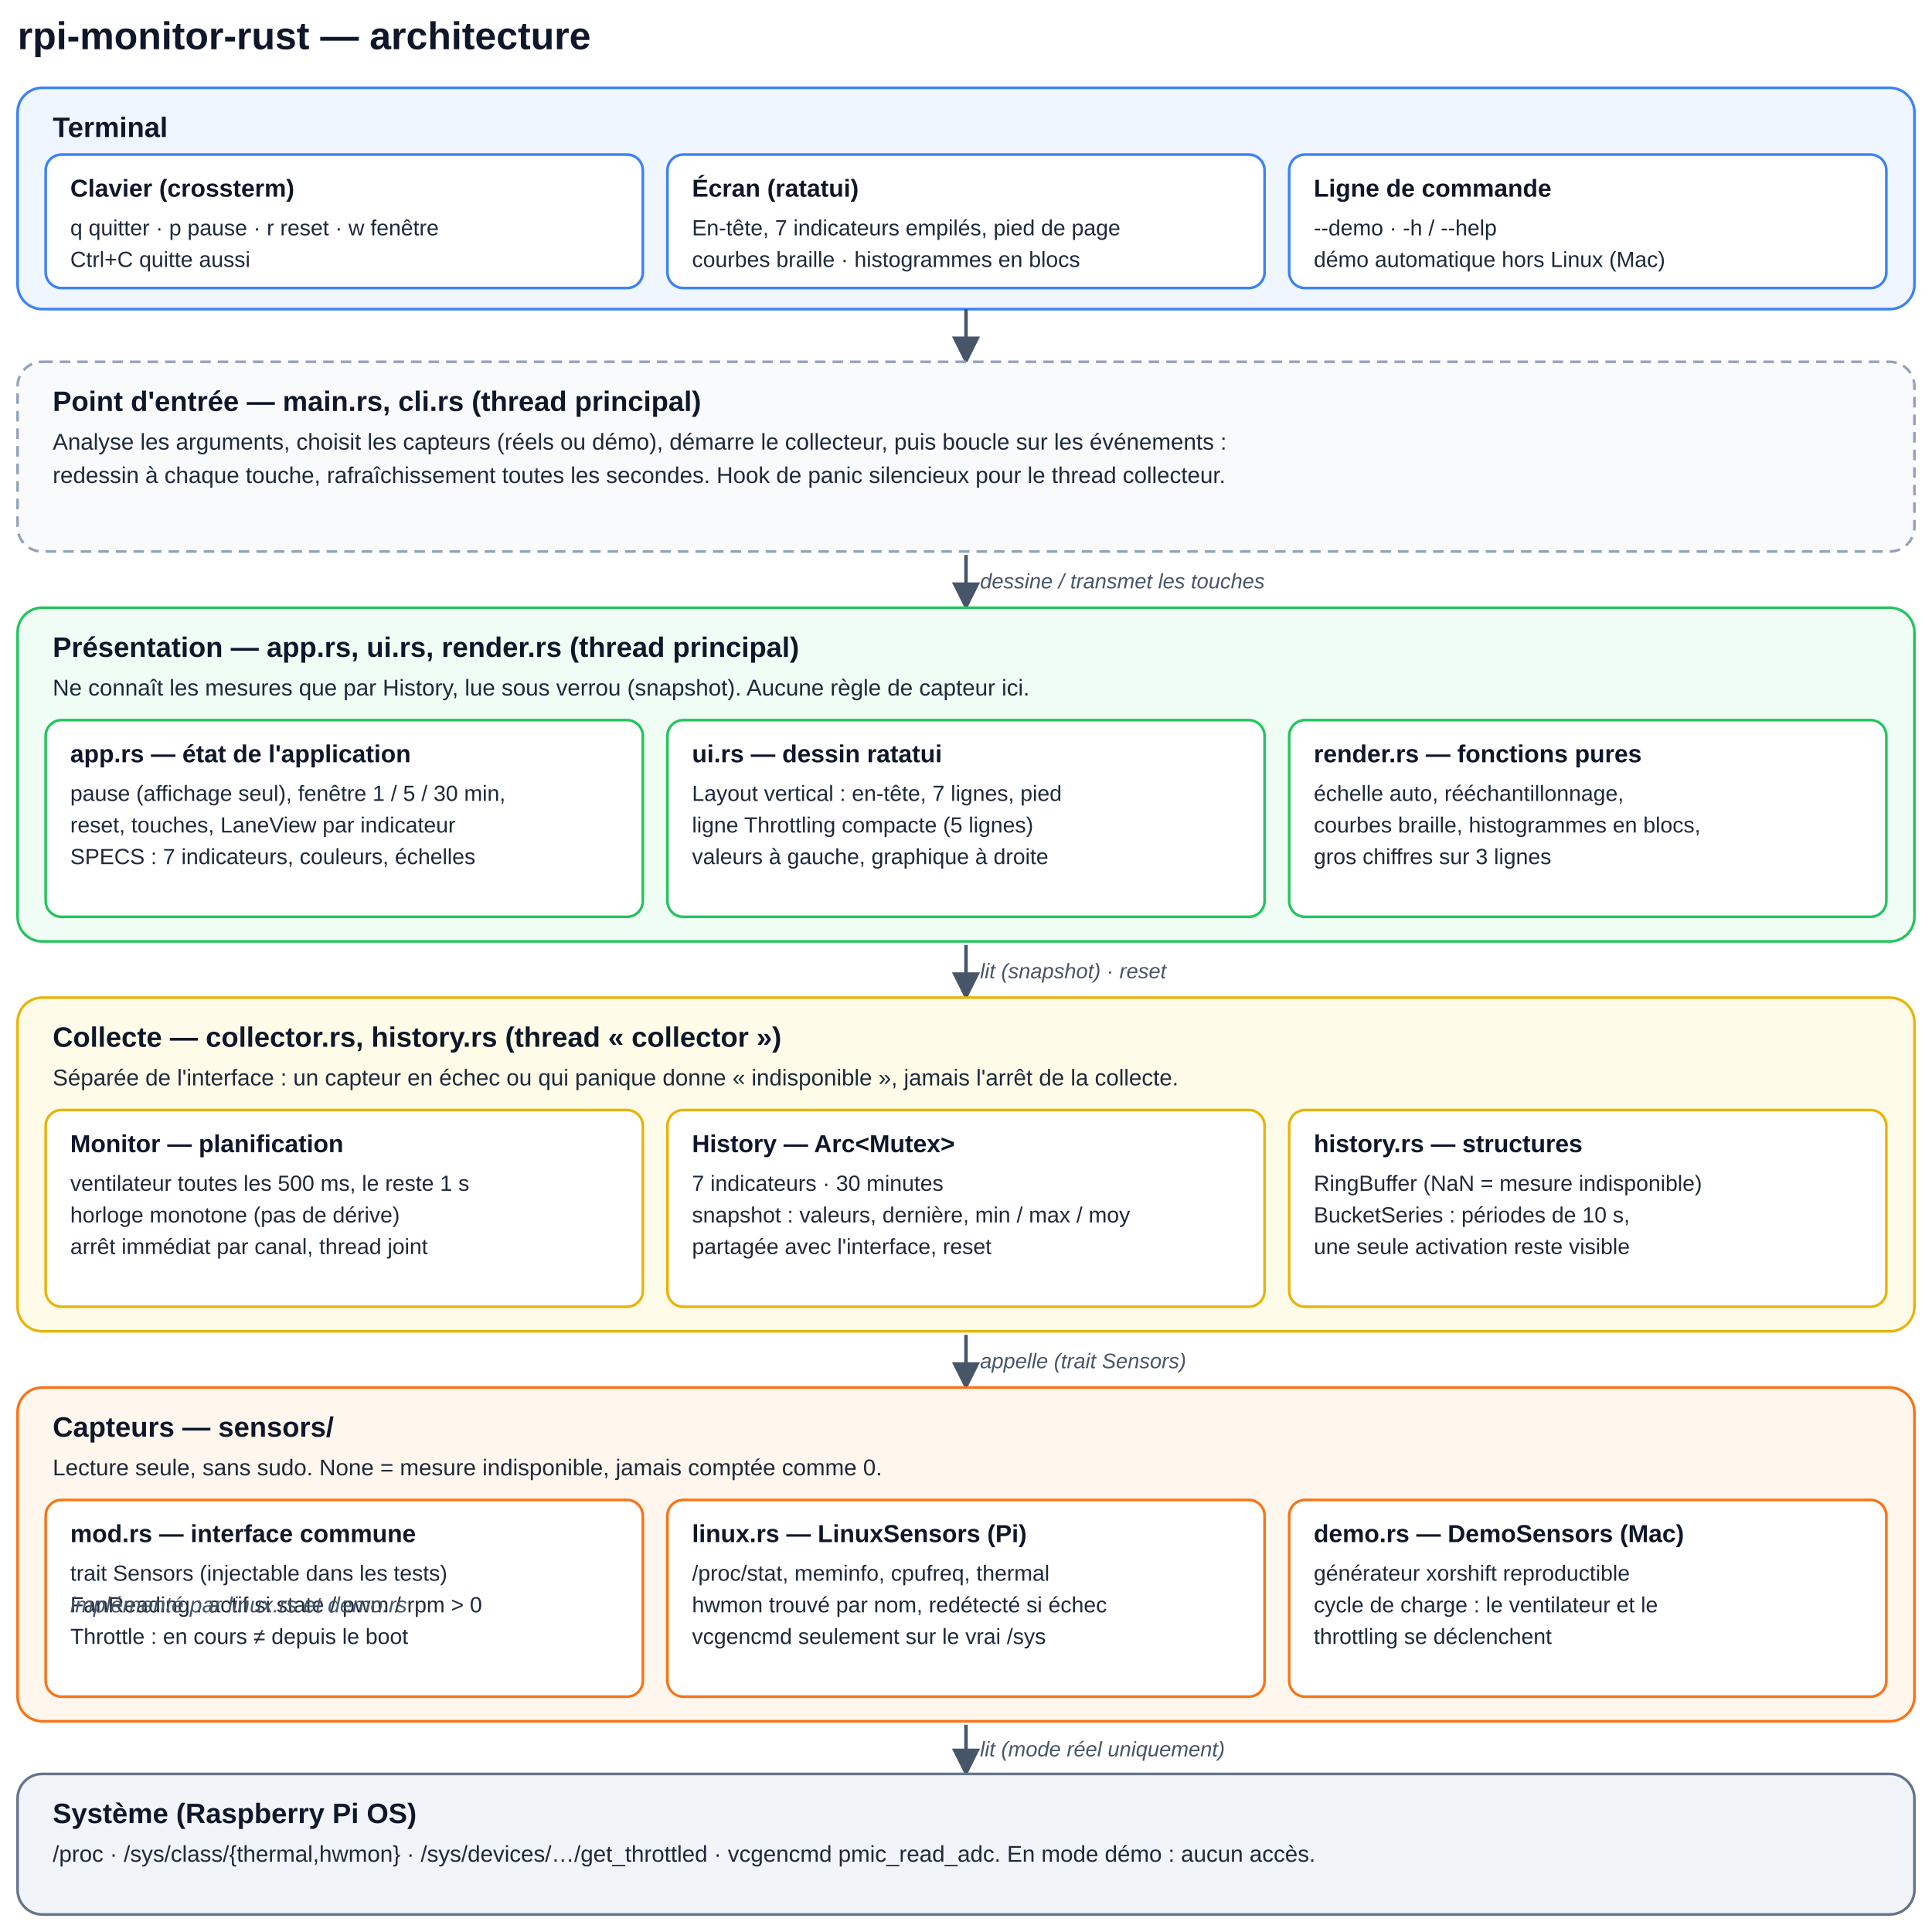
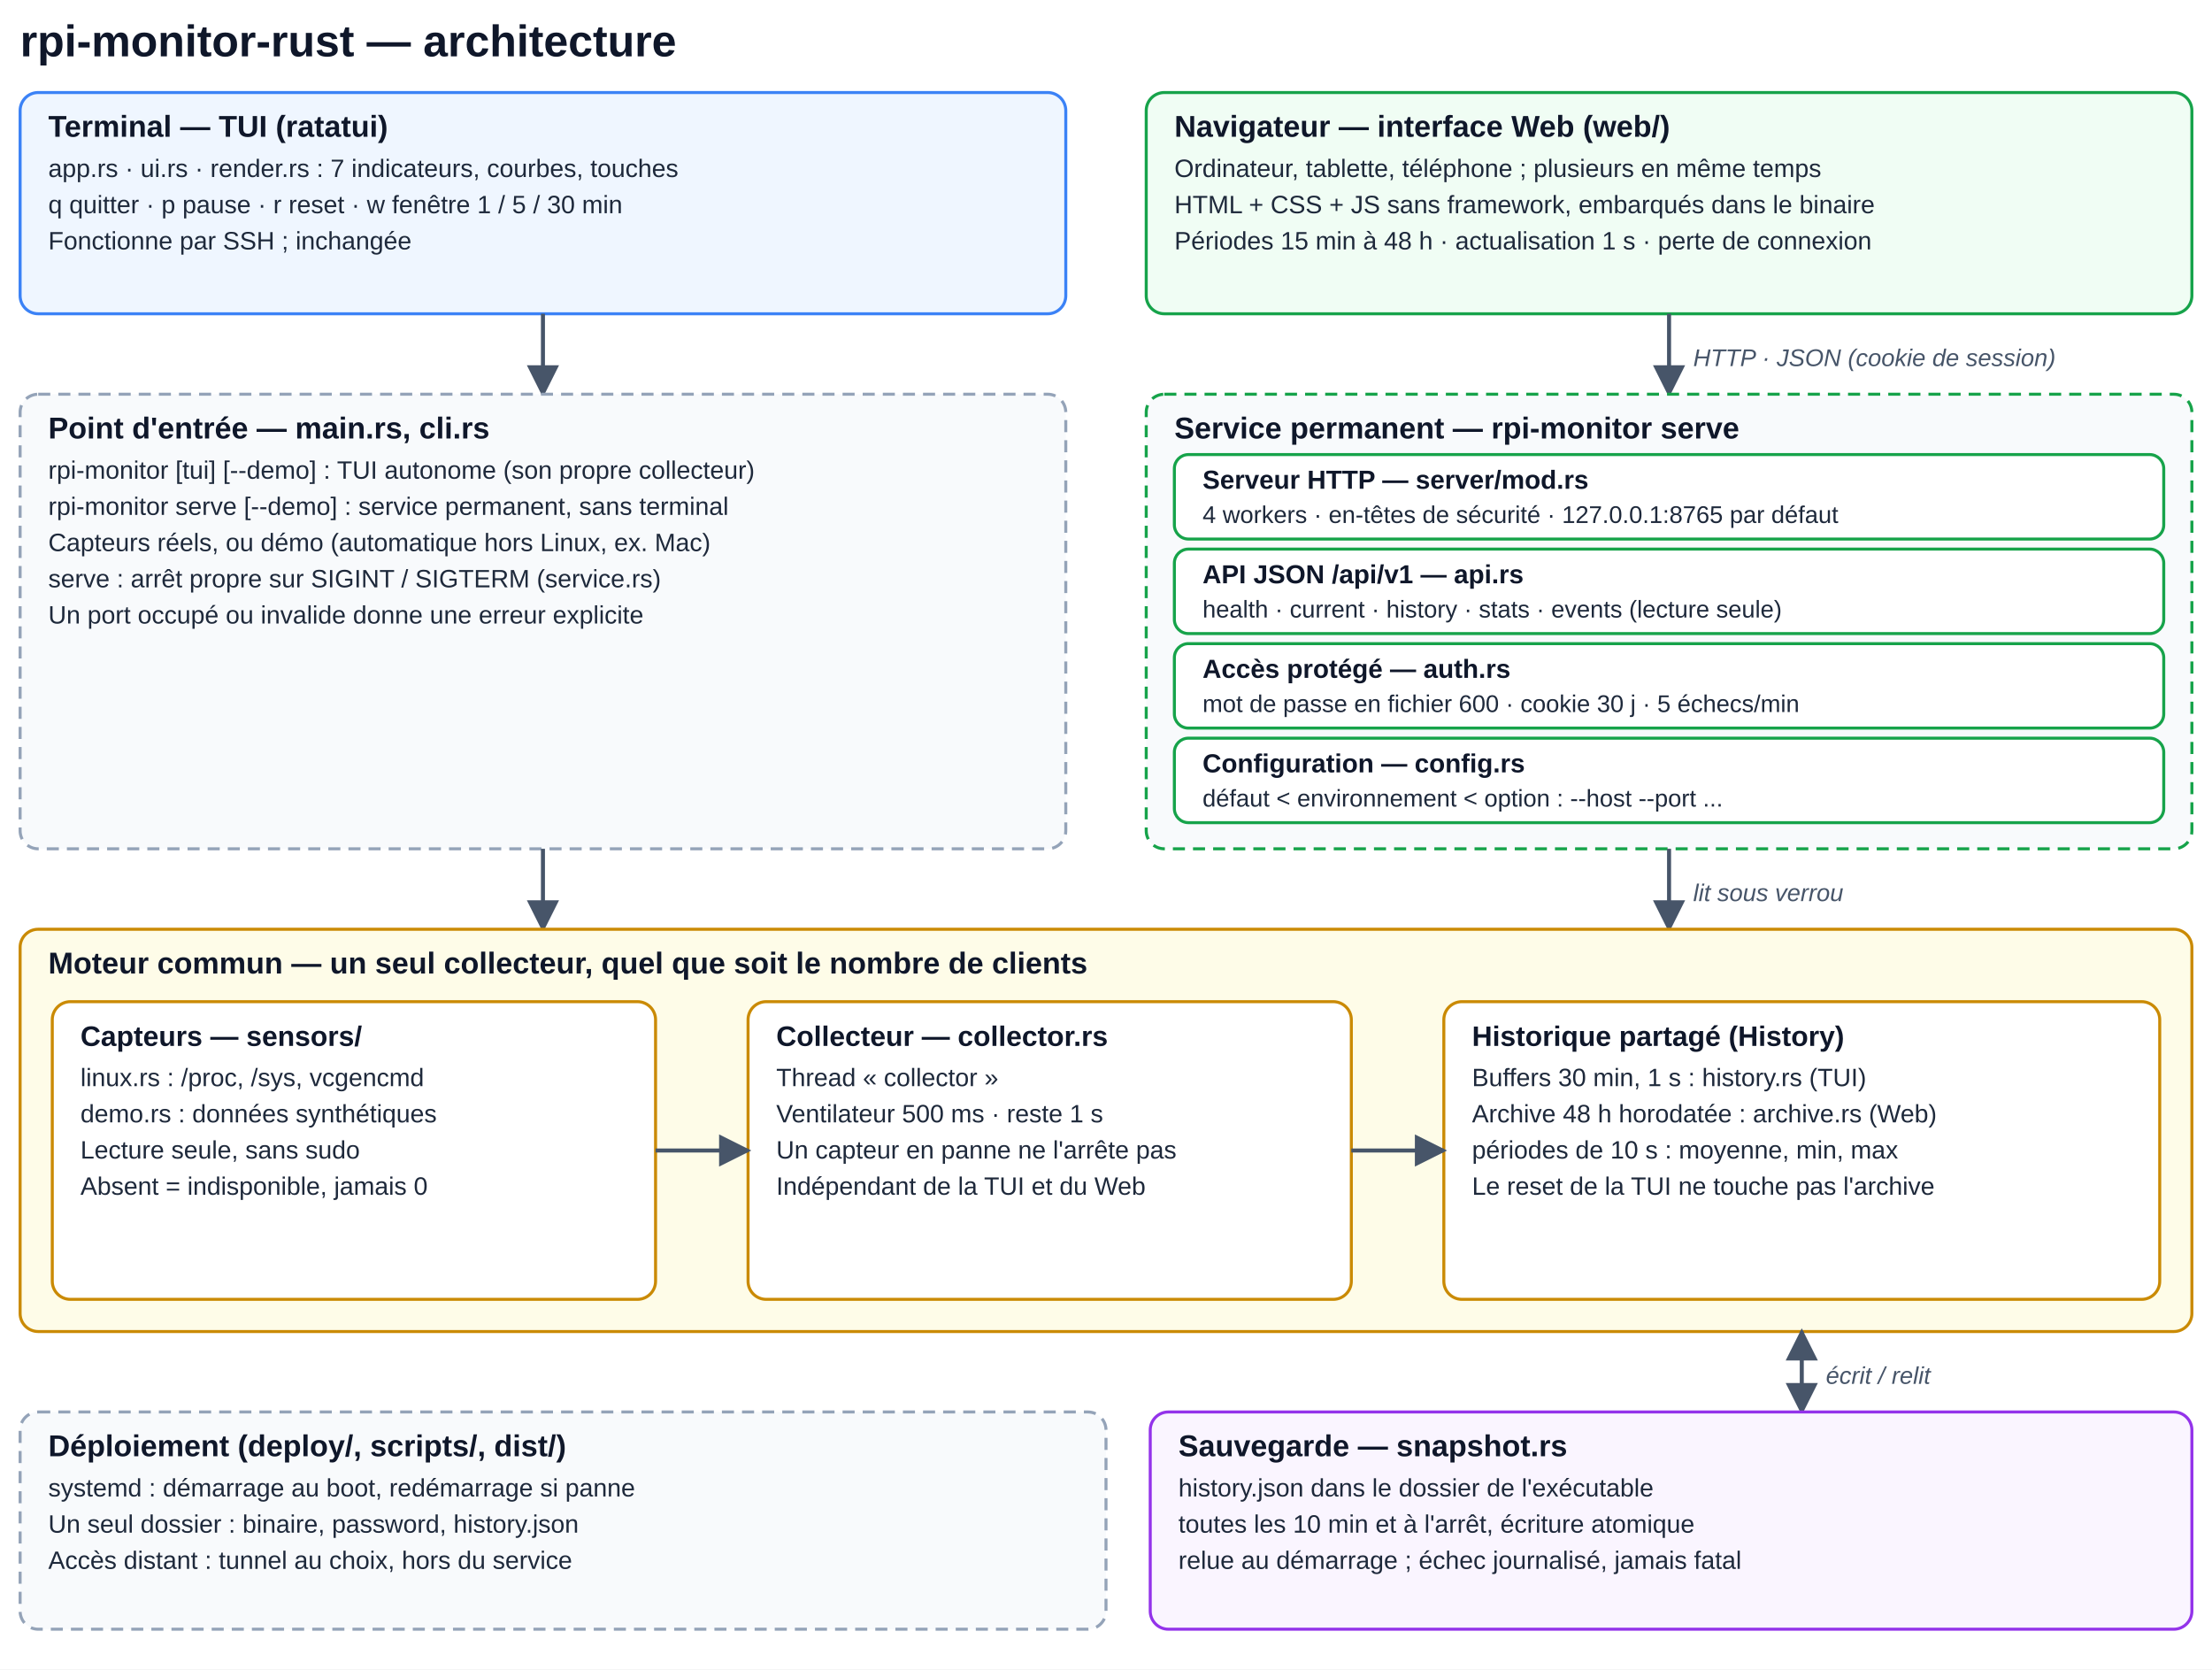
- <svg xmlns="http://www.w3.org/2000/svg" viewBox="0 0 1100 1100" width="1100" height="1100" font-family="-apple-system, 'Helvetica Neue', Arial, sans-serif">
+ <svg xmlns="http://www.w3.org/2000/svg" viewBox="0 0 1100 830" width="1100" height="830" font-family="-apple-system, 'Helvetica Neue', Arial, sans-serif">
  <defs>
    <marker id="arr" viewBox="0 0 10 10" refX="9" refY="5" markerWidth="8" markerHeight="8" orient="auto-start-reverse">
      <path d="M0,0 L10,5 L0,10 z" fill="#475569" />
    </marker>
  </defs>
-   <rect width="1100" height="1100" fill="#ffffff" />
+   <rect width="1100" height="830" fill="#ffffff" />
  <text x="10" y="28" font-size="22" font-weight="700" fill="#0f172a">rpi-monitor-rust — architecture</text>
-   <rect x="10" y="50" width="1080" height="126" rx="14" fill="#eff6ff" stroke="#3b82f6" stroke-width="1.5" />
-   <text x="30" y="78" font-size="16" font-weight="700" fill="#0f172a">Terminal</text>
-   <rect x="26" y="88" width="340" height="76" rx="9" fill="#ffffff" stroke="#3b82f6" stroke-width="1.5" />
-   <text x="40" y="112" font-size="14" font-weight="700" fill="#0f172a">Clavier (crossterm)</text>
-   <text x="40" y="134" font-size="12.5" fill="#1e293b">q quitter · p pause · r reset · w fenêtre</text>
-   <text x="40" y="152" font-size="12.5" fill="#1e293b">Ctrl+C quitte aussi</text>
-   <rect x="380" y="88" width="340" height="76" rx="9" fill="#ffffff" stroke="#3b82f6" stroke-width="1.5" />
-   <text x="394" y="112" font-size="14" font-weight="700" fill="#0f172a">Écran (ratatui)</text>
-   <text x="394" y="134" font-size="12.5" fill="#1e293b">En-tête, 7 indicateurs empilés, pied de page</text>
-   <text x="394" y="152" font-size="12.5" fill="#1e293b">courbes braille · histogrammes en blocs</text>
-   <rect x="734" y="88" width="340" height="76" rx="9" fill="#ffffff" stroke="#3b82f6" stroke-width="1.5" />
-   <text x="748" y="112" font-size="14" font-weight="700" fill="#0f172a">Ligne de commande</text>
-   <text x="748" y="134" font-size="12.5" fill="#1e293b">--demo · -h / --help</text>
-   <text x="748" y="152" font-size="12.5" fill="#1e293b">démo automatique hors Linux (Mac)</text>
-   <line x1="550" y1="176" x2="550" y2="206" stroke="#475569" stroke-width="2" marker-end="url(#arr)" />
-   <rect x="10" y="206" width="1080" height="108" rx="14" fill="#f8fafc" stroke="#94a3b8" stroke-width="1.5" stroke-dasharray="6 4" />
-   <text x="30" y="234" font-size="16" font-weight="700" fill="#0f172a">Point d'entrée — main.rs, cli.rs  (thread principal)</text>
-   <text x="30" y="256" font-size="13" fill="#1e293b">Analyse les arguments, choisit les capteurs (réels ou démo), démarre le collecteur, puis boucle sur les événements :</text>
-   <text x="30" y="275" font-size="13" fill="#1e293b">redessin à chaque touche, rafraîchissement toutes les secondes. Hook de panic silencieux pour le thread collecteur.</text>
-   <line x1="550" y1="316" x2="550" y2="346" stroke="#475569" stroke-width="2" marker-end="url(#arr)" />
-   <text x="558" y="335" font-size="12" font-style="italic" fill="#475569">dessine / transmet les touches</text>
-   <rect x="10" y="346" width="1080" height="190" rx="14" fill="#f0fdf4" stroke="#22c55e" stroke-width="1.5" />
-   <text x="30" y="374" font-size="16" font-weight="700" fill="#0f172a">Présentation — app.rs, ui.rs, render.rs  (thread principal)</text>
-   <text x="30" y="396" font-size="13" fill="#1e293b">Ne connaît les mesures que par History, lue sous verrou (snapshot). Aucune règle de capteur ici.</text>
-   <rect x="26" y="410" width="340" height="112" rx="9" fill="#ffffff" stroke="#22c55e" stroke-width="1.5" />
-   <text x="40" y="434" font-size="14" font-weight="700" fill="#0f172a">app.rs — état de l'application</text>
-   <text x="40" y="456" font-size="12.5" fill="#1e293b">pause (affichage seul), fenêtre 1 / 5 / 30 min,</text>
-   <text x="40" y="474" font-size="12.5" fill="#1e293b">reset, touches, LaneView par indicateur</text>
-   <text x="40" y="492" font-size="12.5" fill="#1e293b">SPECS : 7 indicateurs, couleurs, échelles</text>
-   <rect x="380" y="410" width="340" height="112" rx="9" fill="#ffffff" stroke="#22c55e" stroke-width="1.5" />
-   <text x="394" y="434" font-size="14" font-weight="700" fill="#0f172a">ui.rs — dessin ratatui</text>
-   <text x="394" y="456" font-size="12.5" fill="#1e293b">Layout vertical : en-tête, 7 lignes, pied</text>
-   <text x="394" y="474" font-size="12.5" fill="#1e293b">ligne Throttling compacte (5 lignes)</text>
-   <text x="394" y="492" font-size="12.5" fill="#1e293b">valeurs à gauche, graphique à droite</text>
-   <rect x="734" y="410" width="340" height="112" rx="9" fill="#ffffff" stroke="#22c55e" stroke-width="1.5" />
-   <text x="748" y="434" font-size="14" font-weight="700" fill="#0f172a">render.rs — fonctions pures</text>
-   <text x="748" y="456" font-size="12.5" fill="#1e293b">échelle auto, rééchantillonnage,</text>
-   <text x="748" y="474" font-size="12.5" fill="#1e293b">courbes braille, histogrammes en blocs,</text>
-   <text x="748" y="492" font-size="12.5" fill="#1e293b">gros chiffres sur 3 lignes</text>
-   <line x1="550" y1="538" x2="550" y2="568" stroke="#475569" stroke-width="2" marker-end="url(#arr)" />
-   <text x="558" y="557" font-size="12" font-style="italic" fill="#475569">lit (snapshot) · reset</text>
-   <rect x="10" y="568" width="1080" height="190" rx="14" fill="#fefce8" stroke="#eab308" stroke-width="1.5" />
-   <text x="30" y="596" font-size="16" font-weight="700" fill="#0f172a">Collecte — collector.rs, history.rs  (thread « collector »)</text>
-   <text x="30" y="618" font-size="13" fill="#1e293b">Séparée de l'interface : un capteur en échec ou qui panique donne « indisponible », jamais l'arrêt de la collecte.</text>
-   <rect x="26" y="632" width="340" height="112" rx="9" fill="#ffffff" stroke="#eab308" stroke-width="1.5" />
-   <text x="40" y="656" font-size="14" font-weight="700" fill="#0f172a">Monitor — planification</text>
-   <text x="40" y="678" font-size="12.5" fill="#1e293b">ventilateur toutes les 500 ms, le reste 1 s</text>
-   <text x="40" y="696" font-size="12.5" fill="#1e293b">horloge monotone (pas de dérive)</text>
-   <text x="40" y="714" font-size="12.5" fill="#1e293b">arrêt immédiat par canal, thread joint</text>
-   <rect x="380" y="632" width="340" height="112" rx="9" fill="#ffffff" stroke="#eab308" stroke-width="1.5" />
-   <text x="394" y="656" font-size="14" font-weight="700" fill="#0f172a">History — Arc&lt;Mutex&gt;</text>
-   <text x="394" y="678" font-size="12.5" fill="#1e293b">7 indicateurs · 30 minutes</text>
-   <text x="394" y="696" font-size="12.5" fill="#1e293b">snapshot : valeurs, dernière, min / max / moy</text>
-   <text x="394" y="714" font-size="12.5" fill="#1e293b">partagée avec l'interface, reset</text>
-   <rect x="734" y="632" width="340" height="112" rx="9" fill="#ffffff" stroke="#eab308" stroke-width="1.5" />
-   <text x="748" y="656" font-size="14" font-weight="700" fill="#0f172a">history.rs — structures</text>
-   <text x="748" y="678" font-size="12.5" fill="#1e293b">RingBuffer (NaN = mesure indisponible)</text>
-   <text x="748" y="696" font-size="12.5" fill="#1e293b">BucketSeries : périodes de 10 s,</text>
-   <text x="748" y="714" font-size="12.5" fill="#1e293b">une seule activation reste visible</text>
-   <line x1="550" y1="760" x2="550" y2="790" stroke="#475569" stroke-width="2" marker-end="url(#arr)" />
-   <text x="558" y="779" font-size="12" font-style="italic" fill="#475569">appelle (trait Sensors)</text>
-   <rect x="10" y="790" width="1080" height="190" rx="14" fill="#fff7ed" stroke="#f97316" stroke-width="1.5" />
-   <text x="30" y="818" font-size="16" font-weight="700" fill="#0f172a">Capteurs — sensors/</text>
-   <text x="30" y="840" font-size="13" fill="#1e293b">Lecture seule, sans sudo. None = mesure indisponible, jamais comptée comme 0.</text>
-   <rect x="26" y="854" width="340" height="112" rx="9" fill="#ffffff" stroke="#f97316" stroke-width="1.5" />
-   <text x="40" y="878" font-size="14" font-weight="700" fill="#0f172a">mod.rs — interface commune</text>
-   <text x="40" y="900" font-size="12.5" fill="#1e293b">trait Sensors (injectable dans les tests)</text>
-   <text x="40" y="918" font-size="12.5" fill="#1e293b">FanReading : actif si state / pwm / rpm &gt; 0</text>
-   <text x="40" y="936" font-size="12.5" fill="#1e293b">Throttle : en cours ≠ depuis le boot</text>
-   <text x="40" y="918" font-size="12.5" font-style="italic" fill="#475569">implémenté par linux.rs et demo.rs</text>
-   <rect x="380" y="854" width="340" height="112" rx="9" fill="#ffffff" stroke="#f97316" stroke-width="1.5" />
-   <text x="394" y="878" font-size="14" font-weight="700" fill="#0f172a">linux.rs — LinuxSensors (Pi)</text>
-   <text x="394" y="900" font-size="12.5" fill="#1e293b">/proc/stat, meminfo, cpufreq, thermal</text>
-   <text x="394" y="918" font-size="12.5" fill="#1e293b">hwmon trouvé par nom, redétecté si échec</text>
-   <text x="394" y="936" font-size="12.5" fill="#1e293b">vcgencmd seulement sur le vrai /sys</text>
-   <rect x="734" y="854" width="340" height="112" rx="9" fill="#ffffff" stroke="#f97316" stroke-width="1.5" />
-   <text x="748" y="878" font-size="14" font-weight="700" fill="#0f172a">demo.rs — DemoSensors (Mac)</text>
-   <text x="748" y="900" font-size="12.5" fill="#1e293b">générateur xorshift reproductible</text>
-   <text x="748" y="918" font-size="12.5" fill="#1e293b">cycle de charge : le ventilateur et le</text>
-   <text x="748" y="936" font-size="12.5" fill="#1e293b">throttling se déclenchent</text>
-   <line x1="550" y1="982" x2="550" y2="1010" stroke="#475569" stroke-width="2" marker-end="url(#arr)" />
-   <text x="558" y="1000" font-size="12" font-style="italic" fill="#475569">lit (mode réel uniquement)</text>
-   <rect x="10" y="1010" width="1080" height="80" rx="14" fill="#f1f5f9" stroke="#64748b" stroke-width="1.5" />
-   <text x="30" y="1038" font-size="16" font-weight="700" fill="#0f172a">Système (Raspberry Pi OS)</text>
-   <text x="30" y="1060" font-size="13" fill="#1e293b">/proc · /sys/class/{thermal,hwmon} · /sys/devices/…/get_throttled · vcgencmd pmic_read_adc.   En mode démo : aucun accès.</text>
+   <rect x="10" y="46" width="520" height="110" rx="9" fill="#eff6ff" stroke="#3b82f6" stroke-width="1.5" />
+   <text x="24" y="68" font-size="15" font-weight="700" fill="#0f172a">Terminal — TUI (ratatui)</text>
+   <text x="24" y="88" font-size="12.5" fill="#1e293b">app.rs · ui.rs · render.rs : 7 indicateurs, courbes, touches</text>
+   <text x="24" y="106" font-size="12.5" fill="#1e293b">q quitter · p pause · r reset · w fenêtre 1 / 5 / 30 min</text>
+   <text x="24" y="124" font-size="12.5" fill="#1e293b">Fonctionne par SSH ; inchangée</text>
+   <rect x="570" y="46" width="520" height="110" rx="9" fill="#f0fdf4" stroke="#16a34a" stroke-width="1.5" />
+   <text x="584" y="68" font-size="15" font-weight="700" fill="#0f172a">Navigateur — interface Web (web/)</text>
+   <text x="584" y="88" font-size="12.5" fill="#1e293b">Ordinateur, tablette, téléphone ; plusieurs en même temps</text>
+   <text x="584" y="106" font-size="12.5" fill="#1e293b">HTML + CSS + JS sans framework, embarqués dans le binaire</text>
+   <text x="584" y="124" font-size="12.5" fill="#1e293b">Périodes 15 min à 48 h · actualisation 1 s · perte de connexion</text>
+   <line x1="270" y1="156" x2="270" y2="196" stroke="#475569" stroke-width="2" marker-end="url(#arr)" />
+   <line x1="830" y1="156" x2="830" y2="196" stroke="#475569" stroke-width="2" marker-end="url(#arr)" />
+   <text x="842" y="182" font-size="12" font-style="italic" fill="#475569">HTTP · JSON (cookie de session)</text>
+   <rect x="10" y="196" width="520" height="226" rx="9" fill="#f8fafc" stroke="#94a3b8" stroke-width="1.5" stroke-dasharray="6 4" />
+   <text x="24" y="218" font-size="15" font-weight="700" fill="#0f172a">Point d'entrée — main.rs, cli.rs</text>
+   <text x="24" y="238" font-size="12.5" fill="#1e293b">rpi-monitor [tui] [--demo] : TUI autonome (son propre collecteur)</text>
+   <text x="24" y="256" font-size="12.5" fill="#1e293b">rpi-monitor serve [--demo] : service permanent, sans terminal</text>
+   <text x="24" y="274" font-size="12.5" fill="#1e293b">Capteurs réels, ou démo (automatique hors Linux, ex. Mac)</text>
+   <text x="24" y="292" font-size="12.5" fill="#1e293b">serve : arrêt propre sur SIGINT / SIGTERM (service.rs)</text>
+   <text x="24" y="310" font-size="12.5" fill="#1e293b">Un port occupé ou invalide donne une erreur explicite</text>
+   <rect x="570" y="196" width="520" height="226" rx="9" fill="#f8fafc" stroke="#16a34a" stroke-width="1.5" stroke-dasharray="6 4" />
+   <text x="584" y="218" font-size="15" font-weight="700" fill="#0f172a">Service permanent — rpi-monitor serve</text>
+   <rect x="584" y="226" width="492" height="42" rx="7" fill="#ffffff" stroke="#16a34a" stroke-width="1.5" />
+   <text x="598" y="243" font-size="13" font-weight="700" fill="#0f172a">Serveur HTTP — server/mod.rs</text>
+   <text x="598" y="260" font-size="12" fill="#1e293b">4 workers · en-têtes de sécurité · 127.0.0.1:8765 par défaut</text>
+   <rect x="584" y="273" width="492" height="42" rx="7" fill="#ffffff" stroke="#16a34a" stroke-width="1.5" />
+   <text x="598" y="290" font-size="13" font-weight="700" fill="#0f172a">API JSON /api/v1 — api.rs</text>
+   <text x="598" y="307" font-size="12" fill="#1e293b">health · current · history · stats · events (lecture seule)</text>
+   <rect x="584" y="320" width="492" height="42" rx="7" fill="#ffffff" stroke="#16a34a" stroke-width="1.5" />
+   <text x="598" y="337" font-size="13" font-weight="700" fill="#0f172a">Accès protégé — auth.rs</text>
+   <text x="598" y="354" font-size="12" fill="#1e293b">mot de passe en fichier 600 · cookie 30 j · 5 échecs/min</text>
+   <rect x="584" y="367" width="492" height="42" rx="7" fill="#ffffff" stroke="#16a34a" stroke-width="1.5" />
+   <text x="598" y="384" font-size="13" font-weight="700" fill="#0f172a">Configuration — config.rs</text>
+   <text x="598" y="401" font-size="12" fill="#1e293b">défaut &lt; environnement &lt; option : --host --port ...</text>
+   <line x1="270" y1="422" x2="270" y2="462" stroke="#475569" stroke-width="2" marker-end="url(#arr)" />
+   <line x1="830" y1="422" x2="830" y2="462" stroke="#475569" stroke-width="2" marker-end="url(#arr)" />
+   <text x="842" y="448" font-size="12" font-style="italic" fill="#475569">lit sous verrou</text>
+   <rect x="10" y="462" width="1080" height="200" rx="9" fill="#fefce8" stroke="#ca8a04" stroke-width="1.5" />
+   <text x="24" y="484" font-size="15" font-weight="700" fill="#0f172a">Moteur commun — un seul collecteur, quel que soit le nombre de clients</text>
+   <rect x="26" y="498" width="300" height="148" rx="9" fill="#ffffff" stroke="#ca8a04" stroke-width="1.5" />
+   <text x="40" y="520" font-size="14" font-weight="700" fill="#0f172a">Capteurs — sensors/</text>
+   <text x="40" y="540" font-size="12.5" fill="#1e293b">linux.rs : /proc, /sys, vcgencmd</text>
+   <text x="40" y="558" font-size="12.5" fill="#1e293b">demo.rs : données synthétiques</text>
+   <text x="40" y="576" font-size="12.5" fill="#1e293b">Lecture seule, sans sudo</text>
+   <text x="40" y="594" font-size="12.5" fill="#1e293b">Absent = indisponible, jamais 0</text>
+   <rect x="372" y="498" width="300" height="148" rx="9" fill="#ffffff" stroke="#ca8a04" stroke-width="1.5" />
+   <text x="386" y="520" font-size="14" font-weight="700" fill="#0f172a">Collecteur — collector.rs</text>
+   <text x="386" y="540" font-size="12.5" fill="#1e293b">Thread « collector »</text>
+   <text x="386" y="558" font-size="12.5" fill="#1e293b">Ventilateur 500 ms · reste 1 s</text>
+   <text x="386" y="576" font-size="12.5" fill="#1e293b">Un capteur en panne ne l'arrête pas</text>
+   <text x="386" y="594" font-size="12.5" fill="#1e293b">Indépendant de la TUI et du Web</text>
+   <rect x="718" y="498" width="356" height="148" rx="9" fill="#ffffff" stroke="#ca8a04" stroke-width="1.5" />
+   <text x="732" y="520" font-size="14" font-weight="700" fill="#0f172a">Historique partagé (History)</text>
+   <text x="732" y="540" font-size="12.5" fill="#1e293b">Buffers 30 min, 1 s : history.rs (TUI)</text>
+   <text x="732" y="558" font-size="12.5" fill="#1e293b">Archive 48 h horodatée : archive.rs (Web)</text>
+   <text x="732" y="576" font-size="12.5" fill="#1e293b">périodes de 10 s : moyenne, min, max</text>
+   <text x="732" y="594" font-size="12.5" fill="#1e293b">Le reset de la TUI ne touche pas l'archive</text>
+   <line x1="326" y1="572" x2="372" y2="572" stroke="#475569" stroke-width="2" marker-end="url(#arr)" />
+   <line x1="672" y1="572" x2="718" y2="572" stroke="#475569" stroke-width="2" marker-end="url(#arr)" />
+   <line x1="896" y1="662" x2="896" y2="702" stroke="#475569" stroke-width="2" marker-end="url(#arr)" marker-start="url(#arr)" />
+   <text x="908" y="688" font-size="12" font-style="italic" fill="#475569">écrit / relit</text>
+   <rect x="572" y="702" width="518" height="108" rx="9" fill="#faf5ff" stroke="#9333ea" stroke-width="1.5" />
+   <text x="586" y="724" font-size="15" font-weight="700" fill="#0f172a">Sauvegarde — snapshot.rs</text>
+   <text x="586" y="744" font-size="12.5" fill="#1e293b">history.json dans le dossier de l'exécutable</text>
+   <text x="586" y="762" font-size="12.5" fill="#1e293b">toutes les 10 min et à l'arrêt, écriture atomique</text>
+   <text x="586" y="780" font-size="12.5" fill="#1e293b">relue au démarrage ; échec journalisé, jamais fatal</text>
+   <rect x="10" y="702" width="540" height="108" rx="9" fill="#f8fafc" stroke="#94a3b8" stroke-width="1.5" stroke-dasharray="6 4" />
+   <text x="24" y="724" font-size="15" font-weight="700" fill="#0f172a">Déploiement (deploy/, scripts/, dist/)</text>
+   <text x="24" y="744" font-size="12.5" fill="#1e293b">systemd : démarrage au boot, redémarrage si panne</text>
+   <text x="24" y="762" font-size="12.5" fill="#1e293b">Un seul dossier : binaire, password, history.json</text>
+   <text x="24" y="780" font-size="12.5" fill="#1e293b">Accès distant : tunnel au choix, hors du service</text>
</svg>
